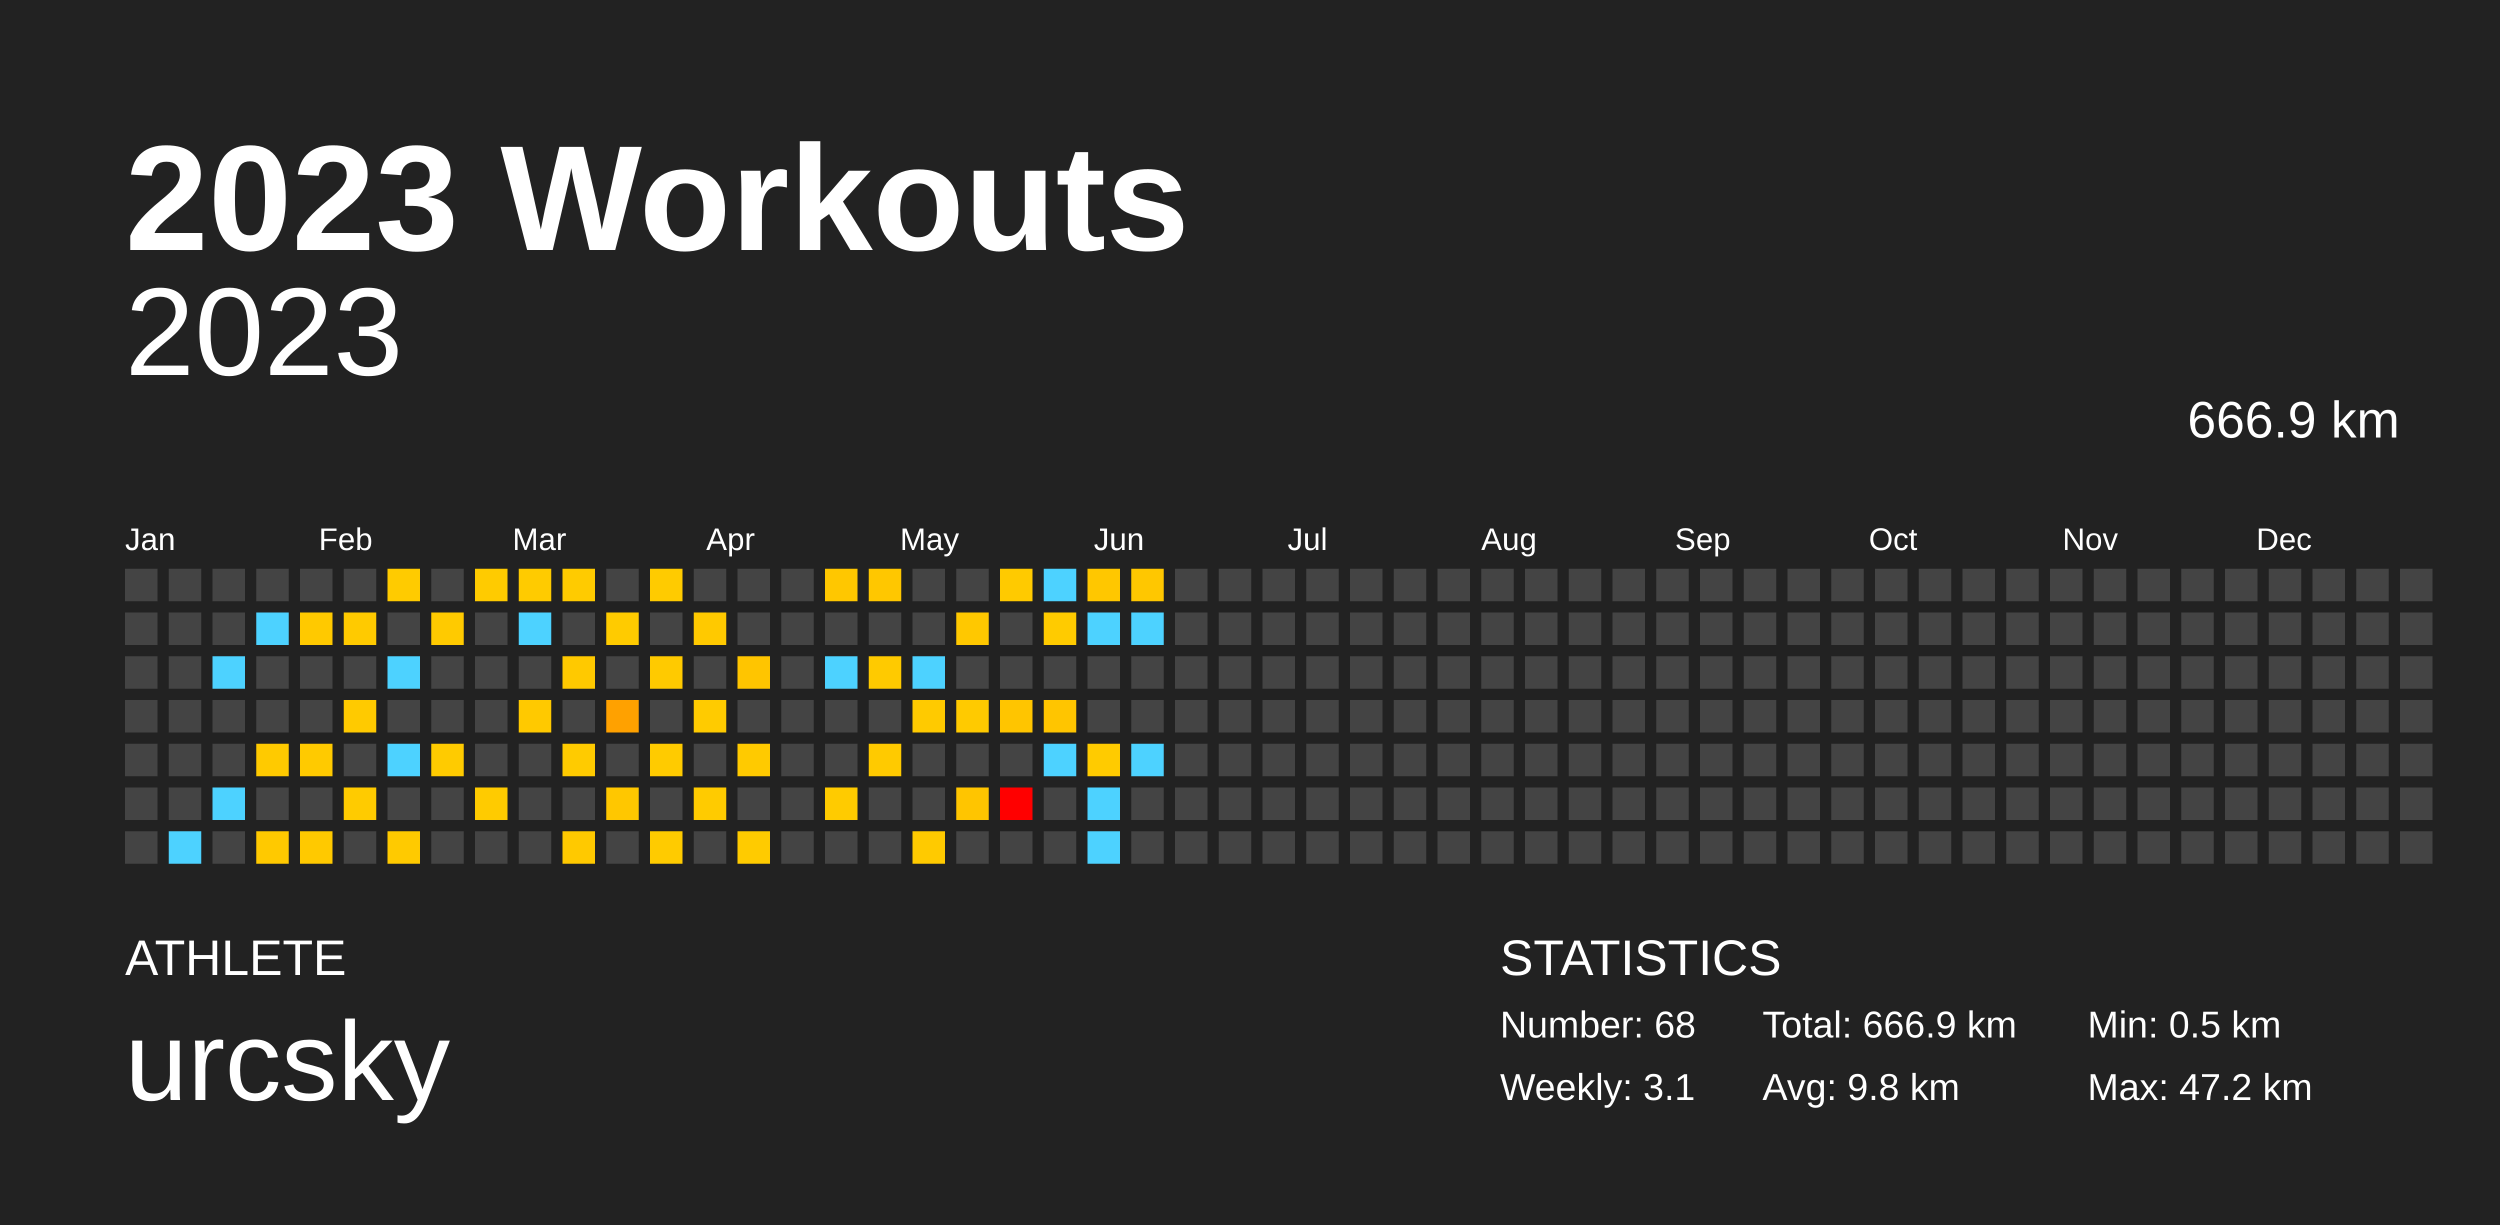
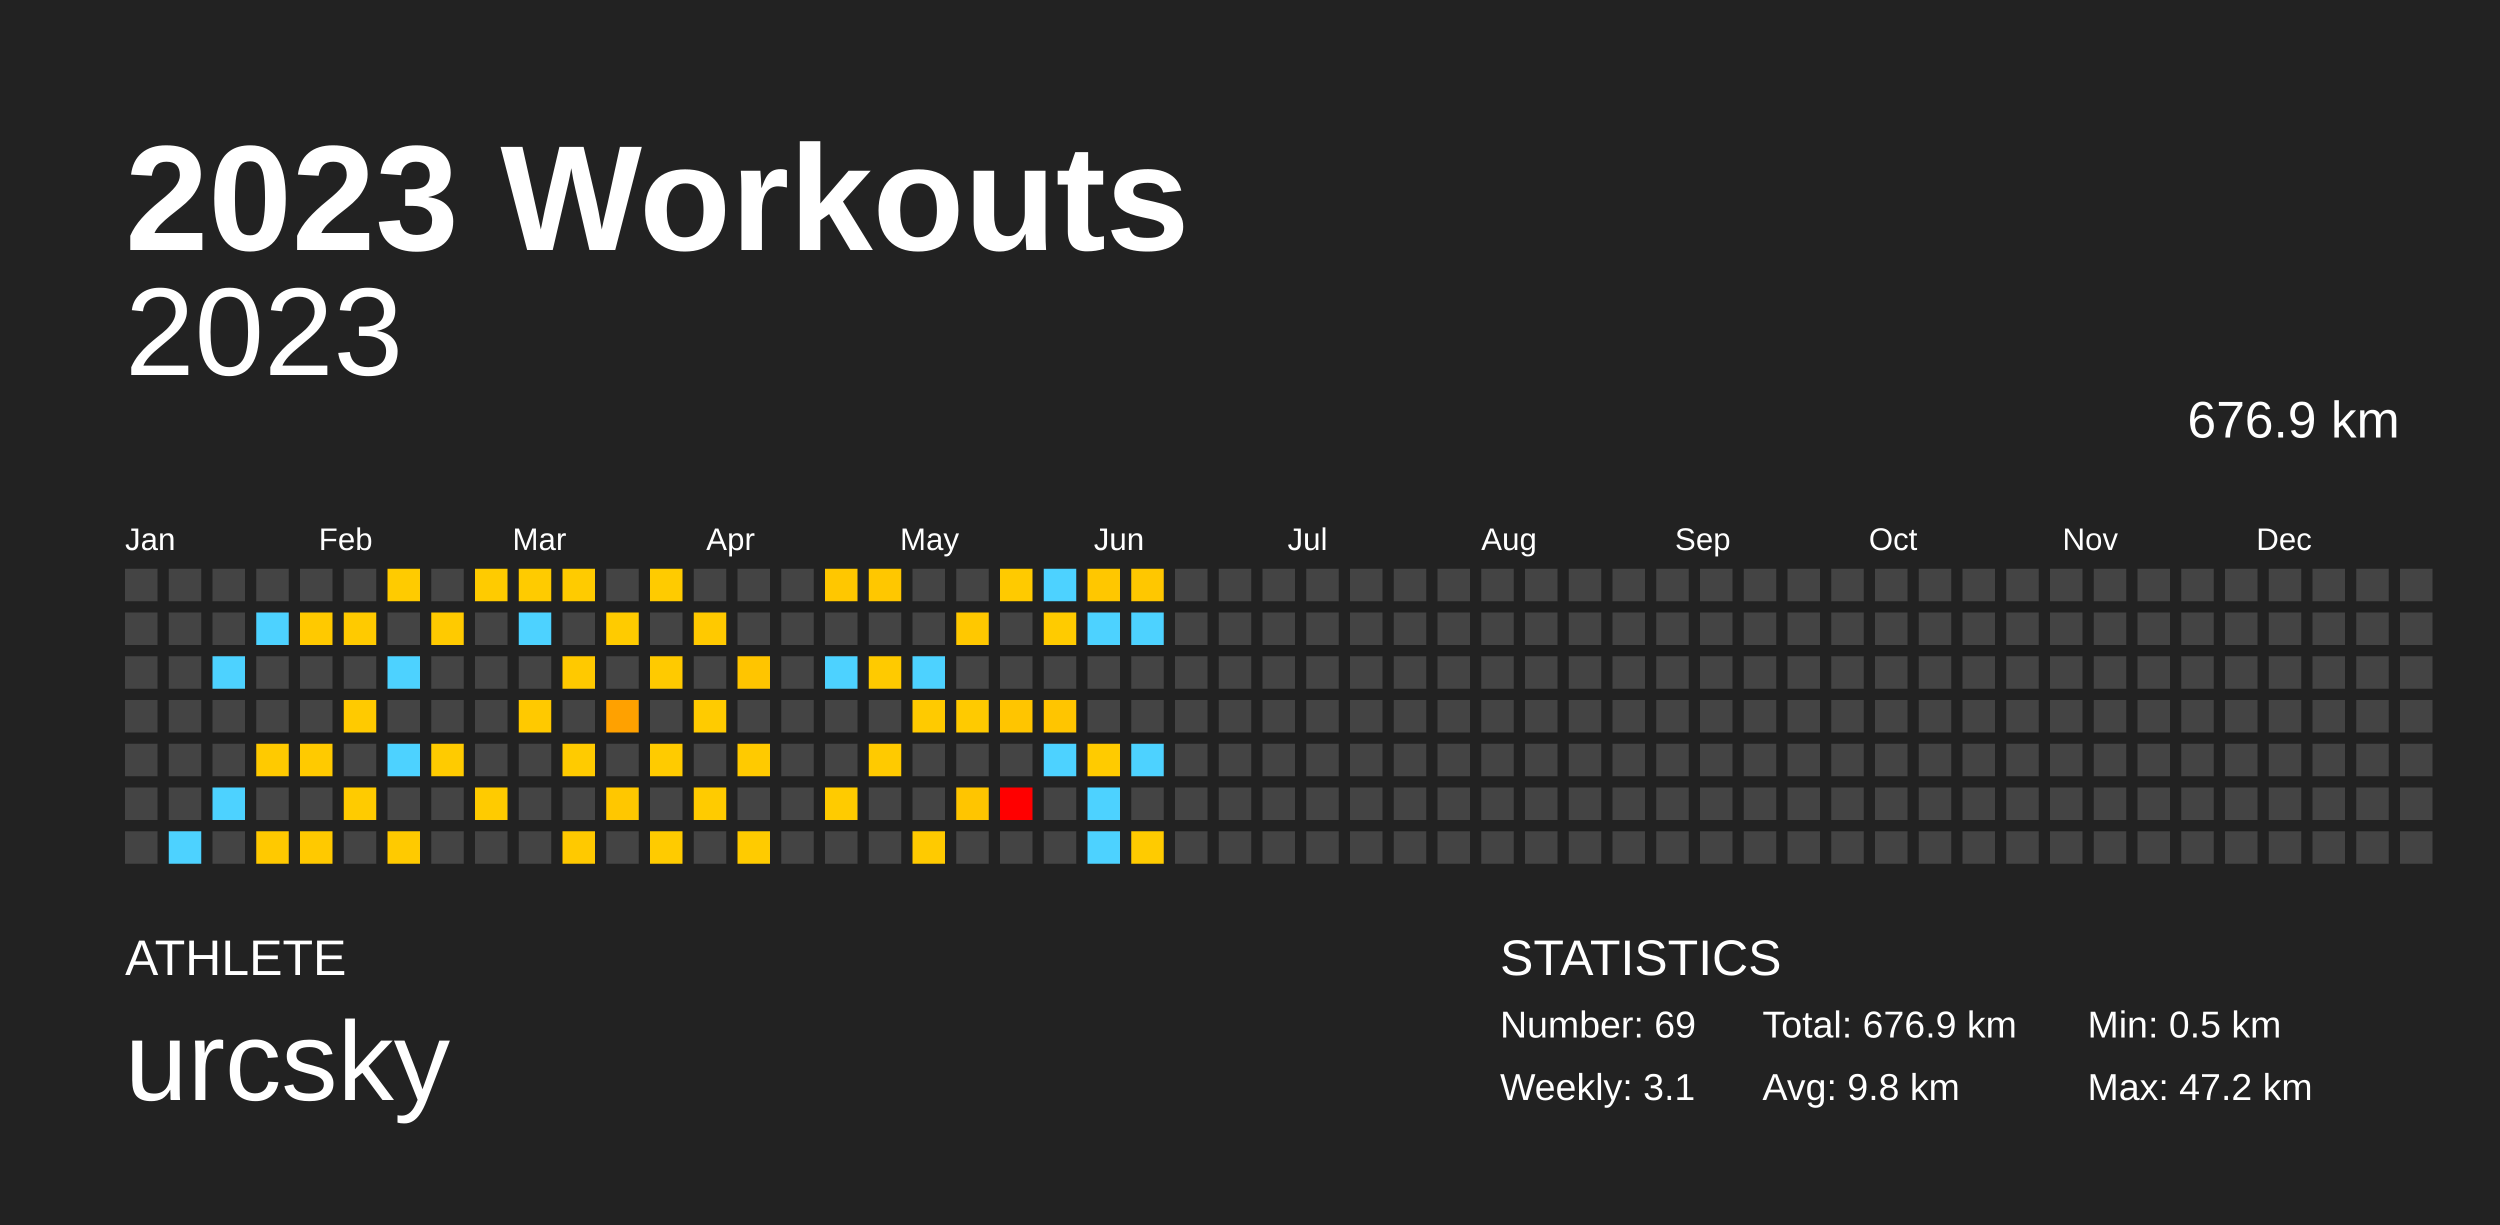
<svg xmlns="http://www.w3.org/2000/svg" baseProfile="full" height="98mm" version="1.1" viewBox="0,0,200,98" width="200mm">
  <defs />
  <rect fill="#222222" height="98" width="200" x="0" y="0" />
  <text fill="#FFFFFF" style="font-size:12px; font-family:Arial; font-weight:bold;" x="10" y="20">2023 Workouts</text>
  <text fill="#FFFFFF" style="font-size:4px; font-family:Arial" x="10" y="78">ATHLETE</text>
  <text fill="#FFFFFF" style="font-size:9px; font-family:Arial" x="10" y="88">urcsky</text>
  <text fill="#FFFFFF" style="font-size:4px; font-family:Arial" x="120" y="78">STATISTICS</text>
-   <text fill="#FFFFFF" style="font-size:3px; font-family:Arial" x="120" y="83">Number: 68</text>
+   <text fill="#FFFFFF" style="font-size:3px; font-family:Arial" x="120" y="83">Number: 69</text>
  <text fill="#FFFFFF" style="font-size:3px; font-family:Arial" x="120" y="88">Weekly: 3.1</text>
-   <text fill="#FFFFFF" style="font-size:3px; font-family:Arial" x="141" y="83">Total: 666.9 km</text>
+   <text fill="#FFFFFF" style="font-size:3px; font-family:Arial" x="141" y="83">Total: 676.9 km</text>
  <text fill="#FFFFFF" style="font-size:3px; font-family:Arial" x="141" y="88">Avg: 9.8 km</text>
  <text fill="#FFFFFF" style="font-size:3px; font-family:Arial" x="167" y="83">Min: 0.5 km</text>
  <text fill="#FFFFFF" style="font-size:3px; font-family:Arial" x="167" y="88">Max: 47.2 km</text>
  <text alignment-baseline="hanging" fill="#FFFFFF" style="font-size:10.0px; font-family:Arial;" x="10" y="30">2023</text>
-   <text alignment-baseline="hanging" fill="#FFFFFF" style="font-size:4.125px; font-family:Arial;" x="175" y="35">666.9 km</text>
+   <text alignment-baseline="hanging" fill="#FFFFFF" style="font-size:4.125px; font-family:Arial;" x="175" y="35">676.9 km</text>
  <text fill="#FFFFFF" style="font-size:2.5px; font-family:Arial" x="10.0" y="44">Jan</text>
  <text fill="#FFFFFF" style="font-size:2.5px; font-family:Arial" x="25.5" y="44">Feb</text>
  <text fill="#FFFFFF" style="font-size:2.5px; font-family:Arial" x="41.0" y="44">Mar</text>
  <text fill="#FFFFFF" style="font-size:2.5px; font-family:Arial" x="56.5" y="44">Apr</text>
  <text fill="#FFFFFF" style="font-size:2.5px; font-family:Arial" x="72.0" y="44">May</text>
  <text fill="#FFFFFF" style="font-size:2.5px; font-family:Arial" x="87.5" y="44">Jun</text>
  <text fill="#FFFFFF" style="font-size:2.5px; font-family:Arial" x="103.0" y="44">Jul</text>
  <text fill="#FFFFFF" style="font-size:2.5px; font-family:Arial" x="118.5" y="44">Aug</text>
  <text fill="#FFFFFF" style="font-size:2.5px; font-family:Arial" x="134.0" y="44">Sep</text>
  <text fill="#FFFFFF" style="font-size:2.5px; font-family:Arial" x="149.5" y="44">Oct</text>
  <text fill="#FFFFFF" style="font-size:2.5px; font-family:Arial" x="165.0" y="44">Nov</text>
  <text fill="#FFFFFF" style="font-size:2.5px; font-family:Arial" x="180.5" y="44">Dec</text>
  <rect fill="#444444" height="2.6" width="2.6" x="10.0" y="45.5" />
  <rect fill="#444444" height="2.6" width="2.6" x="10.0" y="49.0" />
  <rect fill="#444444" height="2.6" width="2.6" x="10.0" y="52.5" />
  <rect fill="#444444" height="2.6" width="2.6" x="10.0" y="56.0" />
  <rect fill="#444444" height="2.6" width="2.6" x="10.0" y="59.5" />
  <rect fill="#444444" height="2.6" width="2.6" x="10.0" y="63.0" />
  <rect fill="#444444" height="2.6" width="2.6" x="10.0" y="66.5" />
  <rect fill="#444444" height="2.6" width="2.6" x="13.5" y="45.5" />
  <rect fill="#444444" height="2.6" width="2.6" x="13.5" y="49.0" />
  <rect fill="#444444" height="2.6" width="2.6" x="13.5" y="52.5" />
  <rect fill="#444444" height="2.6" width="2.6" x="13.5" y="56.0" />
  <rect fill="#444444" height="2.6" width="2.6" x="13.5" y="59.5" />
  <rect fill="#444444" height="2.6" width="2.6" x="13.5" y="63.0" />
  <rect fill="#4dd2ff" height="2.6" width="2.6" x="13.5" y="66.5" />
  <rect fill="#444444" height="2.6" width="2.6" x="17.0" y="45.5" />
  <rect fill="#444444" height="2.6" width="2.6" x="17.0" y="49.0" />
  <rect fill="#4dd2ff" height="2.6" width="2.6" x="17.0" y="52.5" />
  <rect fill="#444444" height="2.6" width="2.6" x="17.0" y="56.0" />
  <rect fill="#444444" height="2.6" width="2.6" x="17.0" y="59.5" />
  <rect fill="#4dd2ff" height="2.6" width="2.6" x="17.0" y="63.0" />
  <rect fill="#444444" height="2.6" width="2.6" x="17.0" y="66.5" />
  <rect fill="#444444" height="2.6" width="2.6" x="20.5" y="45.5" />
  <rect fill="#4dd2ff" height="2.6" width="2.6" x="20.5" y="49.0" />
  <rect fill="#444444" height="2.6" width="2.6" x="20.5" y="52.5" />
  <rect fill="#444444" height="2.6" width="2.6" x="20.5" y="56.0" />
  <rect fill="#ffca00" height="2.6" width="2.6" x="20.5" y="59.5" />
  <rect fill="#444444" height="2.6" width="2.6" x="20.5" y="63.0" />
  <rect fill="#ffc900" height="2.6" width="2.6" x="20.5" y="66.5" />
  <rect fill="#444444" height="2.6" width="2.6" x="24.0" y="45.5" />
  <rect fill="#ffc900" height="2.6" width="2.6" x="24.0" y="49.0" />
  <rect fill="#444444" height="2.6" width="2.6" x="24.0" y="52.5" />
  <rect fill="#444444" height="2.6" width="2.6" x="24.0" y="56.0" />
  <rect fill="#ffca00" height="2.6" width="2.6" x="24.0" y="59.5" />
  <rect fill="#444444" height="2.6" width="2.6" x="24.0" y="63.0" />
  <rect fill="#ffc900" height="2.6" width="2.6" x="24.0" y="66.5" />
  <rect fill="#444444" height="2.6" width="2.6" x="27.5" y="45.5" />
  <rect fill="#ffca00" height="2.6" width="2.6" x="27.5" y="49.0" />
  <rect fill="#444444" height="2.6" width="2.6" x="27.5" y="52.5" />
  <rect fill="#ffca00" height="2.6" width="2.6" x="27.5" y="56.0" />
  <rect fill="#444444" height="2.6" width="2.6" x="27.5" y="59.5" />
  <rect fill="#ffcb00" height="2.6" width="2.6" x="27.5" y="63.0" />
  <rect fill="#444444" height="2.6" width="2.6" x="27.5" y="66.5" />
  <rect fill="#ffcb00" height="2.6" width="2.6" x="31.0" y="45.5" />
  <rect fill="#444444" height="2.6" width="2.6" x="31.0" y="49.0" />
  <rect fill="#4dd2ff" height="2.6" width="2.6" x="31.0" y="52.5" />
  <rect fill="#444444" height="2.6" width="2.6" x="31.0" y="56.0" />
  <rect fill="#4dd2ff" height="2.6" width="2.6" x="31.0" y="59.5" />
  <rect fill="#444444" height="2.6" width="2.6" x="31.0" y="63.0" />
  <rect fill="#ffca00" height="2.6" width="2.6" x="31.0" y="66.5" />
  <rect fill="#444444" height="2.6" width="2.6" x="34.5" y="45.5" />
  <rect fill="#ffca00" height="2.6" width="2.6" x="34.5" y="49.0" />
  <rect fill="#444444" height="2.6" width="2.6" x="34.5" y="52.5" />
  <rect fill="#444444" height="2.6" width="2.6" x="34.5" y="56.0" />
  <rect fill="#ffcb00" height="2.6" width="2.6" x="34.5" y="59.5" />
  <rect fill="#444444" height="2.6" width="2.6" x="34.5" y="63.0" />
  <rect fill="#444444" height="2.6" width="2.6" x="34.5" y="66.5" />
  <rect fill="#ffcb00" height="2.6" width="2.6" x="38.0" y="45.5" />
  <rect fill="#444444" height="2.6" width="2.6" x="38.0" y="49.0" />
  <rect fill="#444444" height="2.6" width="2.6" x="38.0" y="52.5" />
  <rect fill="#444444" height="2.6" width="2.6" x="38.0" y="56.0" />
  <rect fill="#444444" height="2.6" width="2.6" x="38.0" y="59.5" />
  <rect fill="#ffcb00" height="2.6" width="2.6" x="38.0" y="63.0" />
  <rect fill="#444444" height="2.6" width="2.6" x="38.0" y="66.5" />
  <rect fill="#ffcb00" height="2.6" width="2.6" x="41.5" y="45.5" />
  <rect fill="#4dd2ff" height="2.6" width="2.6" x="41.5" y="49.0" />
  <rect fill="#444444" height="2.6" width="2.6" x="41.5" y="52.5" />
  <rect fill="#ffc900" height="2.6" width="2.6" x="41.5" y="56.0" />
  <rect fill="#444444" height="2.6" width="2.6" x="41.5" y="59.5" />
  <rect fill="#444444" height="2.6" width="2.6" x="41.5" y="63.0" />
  <rect fill="#444444" height="2.6" width="2.6" x="41.5" y="66.5" />
  <rect fill="#ffcb00" height="2.6" width="2.6" x="45.0" y="45.5" />
  <rect fill="#444444" height="2.6" width="2.6" x="45.0" y="49.0" />
  <rect fill="#ffc900" height="2.6" width="2.6" x="45.0" y="52.5" />
  <rect fill="#444444" height="2.6" width="2.6" x="45.0" y="56.0" />
  <rect fill="#ffcb00" height="2.6" width="2.6" x="45.0" y="59.5" />
  <rect fill="#444444" height="2.6" width="2.6" x="45.0" y="63.0" />
  <rect fill="#ffc900" height="2.6" width="2.6" x="45.0" y="66.5" />
  <rect fill="#444444" height="2.6" width="2.6" x="48.5" y="45.5" />
  <rect fill="#ffcb00" height="2.6" width="2.6" x="48.5" y="49.0" />
  <rect fill="#444444" height="2.6" width="2.6" x="48.5" y="52.5" />
  <rect fill="#ffa100" height="2.6" width="2.6" x="48.5" y="56.0" />
  <rect fill="#444444" height="2.6" width="2.6" x="48.5" y="59.5" />
  <rect fill="#ffc700" height="2.6" width="2.6" x="48.5" y="63.0" />
  <rect fill="#444444" height="2.6" width="2.6" x="48.5" y="66.5" />
  <rect fill="#ffcb00" height="2.6" width="2.6" x="52.0" y="45.5" />
  <rect fill="#444444" height="2.6" width="2.6" x="52.0" y="49.0" />
  <rect fill="#ffca00" height="2.6" width="2.6" x="52.0" y="52.5" />
  <rect fill="#444444" height="2.6" width="2.6" x="52.0" y="56.0" />
  <rect fill="#ffcb00" height="2.6" width="2.6" x="52.0" y="59.5" />
  <rect fill="#444444" height="2.6" width="2.6" x="52.0" y="63.0" />
  <rect fill="#ffcb00" height="2.6" width="2.6" x="52.0" y="66.5" />
  <rect fill="#444444" height="2.6" width="2.6" x="55.5" y="45.5" />
  <rect fill="#ffc900" height="2.6" width="2.6" x="55.5" y="49.0" />
  <rect fill="#444444" height="2.6" width="2.6" x="55.5" y="52.5" />
  <rect fill="#ffcb00" height="2.6" width="2.6" x="55.5" y="56.0" />
  <rect fill="#444444" height="2.6" width="2.6" x="55.5" y="59.5" />
  <rect fill="#ffcb00" height="2.6" width="2.6" x="55.5" y="63.0" />
  <rect fill="#444444" height="2.6" width="2.6" x="55.5" y="66.5" />
  <rect fill="#444444" height="2.6" width="2.6" x="59.0" y="45.5" />
  <rect fill="#444444" height="2.6" width="2.6" x="59.0" y="49.0" />
  <rect fill="#ffc500" height="2.6" width="2.6" x="59.0" y="52.5" />
  <rect fill="#444444" height="2.6" width="2.6" x="59.0" y="56.0" />
  <rect fill="#ffca00" height="2.6" width="2.6" x="59.0" y="59.5" />
  <rect fill="#444444" height="2.6" width="2.6" x="59.0" y="63.0" />
  <rect fill="#ffcb00" height="2.6" width="2.6" x="59.0" y="66.5" />
  <rect fill="#444444" height="2.6" width="2.6" x="62.5" y="45.5" />
  <rect fill="#444444" height="2.6" width="2.6" x="62.5" y="49.0" />
  <rect fill="#444444" height="2.6" width="2.6" x="62.5" y="52.5" />
  <rect fill="#444444" height="2.6" width="2.6" x="62.5" y="56.0" />
  <rect fill="#444444" height="2.6" width="2.6" x="62.5" y="59.5" />
  <rect fill="#444444" height="2.6" width="2.6" x="62.5" y="63.0" />
  <rect fill="#444444" height="2.6" width="2.6" x="62.5" y="66.5" />
  <rect fill="#ffc700" height="2.6" width="2.6" x="66.0" y="45.5" />
  <rect fill="#444444" height="2.6" width="2.6" x="66.0" y="49.0" />
  <rect fill="#4dd2ff" height="2.6" width="2.6" x="66.0" y="52.5" />
  <rect fill="#444444" height="2.6" width="2.6" x="66.0" y="56.0" />
  <rect fill="#444444" height="2.6" width="2.6" x="66.0" y="59.5" />
  <rect fill="#ffcb00" height="2.6" width="2.6" x="66.0" y="63.0" />
  <rect fill="#444444" height="2.6" width="2.6" x="66.0" y="66.5" />
  <rect fill="#ffc700" height="2.6" width="2.6" x="69.5" y="45.5" />
  <rect fill="#444444" height="2.6" width="2.6" x="69.5" y="49.0" />
  <rect fill="#ffca00" height="2.6" width="2.6" x="69.5" y="52.5" />
  <rect fill="#444444" height="2.6" width="2.6" x="69.5" y="56.0" />
  <rect fill="#ffca00" height="2.6" width="2.6" x="69.5" y="59.5" />
  <rect fill="#444444" height="2.6" width="2.6" x="69.5" y="63.0" />
  <rect fill="#444444" height="2.6" width="2.6" x="69.5" y="66.5" />
  <rect fill="#444444" height="2.6" width="2.6" x="73.0" y="45.5" />
  <rect fill="#444444" height="2.6" width="2.6" x="73.0" y="49.0" />
  <rect fill="#4dd2ff" height="2.6" width="2.6" x="73.0" y="52.5" />
  <rect fill="#ffca00" height="2.6" width="2.6" x="73.0" y="56.0" />
  <rect fill="#444444" height="2.6" width="2.6" x="73.0" y="59.5" />
  <rect fill="#444444" height="2.6" width="2.6" x="73.0" y="63.0" />
  <rect fill="#ffca00" height="2.6" width="2.6" x="73.0" y="66.5" />
  <rect fill="#444444" height="2.6" width="2.6" x="76.5" y="45.5" />
  <rect fill="#ffc800" height="2.6" width="2.6" x="76.5" y="49.0" />
  <rect fill="#444444" height="2.6" width="2.6" x="76.5" y="52.5" />
  <rect fill="#ffca00" height="2.6" width="2.6" x="76.5" y="56.0" />
  <rect fill="#444444" height="2.6" width="2.6" x="76.5" y="59.5" />
  <rect fill="#ffc500" height="2.6" width="2.6" x="76.5" y="63.0" />
  <rect fill="#444444" height="2.6" width="2.6" x="76.5" y="66.5" />
  <rect fill="#ffca00" height="2.6" width="2.6" x="80.0" y="45.5" />
  <rect fill="#444444" height="2.6" width="2.6" x="80.0" y="49.0" />
  <rect fill="#444444" height="2.6" width="2.6" x="80.0" y="52.5" />
  <rect fill="#ffc500" height="2.6" width="2.6" x="80.0" y="56.0" />
  <rect fill="#444444" height="2.6" width="2.6" x="80.0" y="59.5" />
  <rect fill="red" height="2.6" width="2.6" x="80.0" y="63.0" />
  <rect fill="#444444" height="2.6" width="2.6" x="80.0" y="66.5" />
  <rect fill="#4dd2ff" height="2.6" width="2.6" x="83.5" y="45.5" />
  <rect fill="#ffcb00" height="2.6" width="2.6" x="83.5" y="49.0" />
  <rect fill="#444444" height="2.6" width="2.6" x="83.5" y="52.5" />
  <rect fill="#ffc500" height="2.6" width="2.6" x="83.5" y="56.0" />
  <rect fill="#4dd2ff" height="2.6" width="2.6" x="83.5" y="59.5" />
  <rect fill="#444444" height="2.6" width="2.6" x="83.5" y="63.0" />
  <rect fill="#444444" height="2.6" width="2.6" x="83.5" y="66.5" />
  <rect fill="#ffc700" height="2.6" width="2.6" x="87.0" y="45.5" />
  <rect fill="#4dd2ff" height="2.6" width="2.6" x="87.0" y="49.0" />
  <rect fill="#444444" height="2.6" width="2.6" x="87.0" y="52.5" />
  <rect fill="#444444" height="2.6" width="2.6" x="87.0" y="56.0" />
  <rect fill="#ffcb00" height="2.6" width="2.6" x="87.0" y="59.5" />
  <rect fill="#4dd2ff" height="2.6" width="2.6" x="87.0" y="63.0" />
  <rect fill="#4dd2ff" height="2.6" width="2.6" x="87.0" y="66.5" />
  <rect fill="#ffc700" height="2.6" width="2.6" x="90.5" y="45.5" />
  <rect fill="#4dd2ff" height="2.6" width="2.6" x="90.5" y="49.0" />
  <rect fill="#444444" height="2.6" width="2.6" x="90.5" y="52.5" />
  <rect fill="#444444" height="2.6" width="2.6" x="90.5" y="56.0" />
  <rect fill="#4dd2ff" height="2.6" width="2.6" x="90.5" y="59.5" />
  <rect fill="#444444" height="2.6" width="2.6" x="90.5" y="63.0" />
-   <rect fill="#444444" height="2.6" width="2.6" x="90.5" y="66.5" />
+   <rect fill="#ffcb00" height="2.6" width="2.6" x="90.5" y="66.5" />
  <rect fill="#444444" height="2.6" width="2.6" x="94.0" y="45.5" />
  <rect fill="#444444" height="2.6" width="2.6" x="94.0" y="49.0" />
  <rect fill="#444444" height="2.6" width="2.6" x="94.0" y="52.5" />
  <rect fill="#444444" height="2.6" width="2.6" x="94.0" y="56.0" />
  <rect fill="#444444" height="2.6" width="2.6" x="94.0" y="59.5" />
  <rect fill="#444444" height="2.6" width="2.6" x="94.0" y="63.0" />
  <rect fill="#444444" height="2.6" width="2.6" x="94.0" y="66.5" />
  <rect fill="#444444" height="2.6" width="2.6" x="97.5" y="45.5" />
  <rect fill="#444444" height="2.6" width="2.6" x="97.5" y="49.0" />
  <rect fill="#444444" height="2.6" width="2.6" x="97.5" y="52.5" />
  <rect fill="#444444" height="2.6" width="2.6" x="97.5" y="56.0" />
  <rect fill="#444444" height="2.6" width="2.6" x="97.5" y="59.5" />
  <rect fill="#444444" height="2.6" width="2.6" x="97.5" y="63.0" />
  <rect fill="#444444" height="2.6" width="2.6" x="97.5" y="66.5" />
  <rect fill="#444444" height="2.6" width="2.6" x="101.0" y="45.5" />
  <rect fill="#444444" height="2.6" width="2.6" x="101.0" y="49.0" />
  <rect fill="#444444" height="2.6" width="2.6" x="101.0" y="52.5" />
  <rect fill="#444444" height="2.6" width="2.6" x="101.0" y="56.0" />
  <rect fill="#444444" height="2.6" width="2.6" x="101.0" y="59.5" />
  <rect fill="#444444" height="2.6" width="2.6" x="101.0" y="63.0" />
  <rect fill="#444444" height="2.6" width="2.6" x="101.0" y="66.5" />
  <rect fill="#444444" height="2.6" width="2.6" x="104.5" y="45.5" />
  <rect fill="#444444" height="2.6" width="2.6" x="104.5" y="49.0" />
  <rect fill="#444444" height="2.6" width="2.6" x="104.5" y="52.5" />
  <rect fill="#444444" height="2.6" width="2.6" x="104.5" y="56.0" />
  <rect fill="#444444" height="2.6" width="2.6" x="104.5" y="59.5" />
  <rect fill="#444444" height="2.6" width="2.6" x="104.5" y="63.0" />
  <rect fill="#444444" height="2.6" width="2.6" x="104.5" y="66.5" />
  <rect fill="#444444" height="2.6" width="2.6" x="108.0" y="45.5" />
  <rect fill="#444444" height="2.6" width="2.6" x="108.0" y="49.0" />
  <rect fill="#444444" height="2.6" width="2.6" x="108.0" y="52.5" />
  <rect fill="#444444" height="2.6" width="2.6" x="108.0" y="56.0" />
  <rect fill="#444444" height="2.6" width="2.6" x="108.0" y="59.5" />
  <rect fill="#444444" height="2.6" width="2.6" x="108.0" y="63.0" />
  <rect fill="#444444" height="2.6" width="2.6" x="108.0" y="66.5" />
  <rect fill="#444444" height="2.6" width="2.6" x="111.5" y="45.5" />
  <rect fill="#444444" height="2.6" width="2.6" x="111.5" y="49.0" />
  <rect fill="#444444" height="2.6" width="2.6" x="111.5" y="52.5" />
  <rect fill="#444444" height="2.6" width="2.6" x="111.5" y="56.0" />
  <rect fill="#444444" height="2.6" width="2.6" x="111.5" y="59.5" />
  <rect fill="#444444" height="2.6" width="2.6" x="111.5" y="63.0" />
  <rect fill="#444444" height="2.6" width="2.6" x="111.5" y="66.5" />
  <rect fill="#444444" height="2.6" width="2.6" x="115.0" y="45.5" />
  <rect fill="#444444" height="2.6" width="2.6" x="115.0" y="49.0" />
  <rect fill="#444444" height="2.6" width="2.6" x="115.0" y="52.5" />
  <rect fill="#444444" height="2.6" width="2.6" x="115.0" y="56.0" />
  <rect fill="#444444" height="2.6" width="2.6" x="115.0" y="59.5" />
  <rect fill="#444444" height="2.6" width="2.6" x="115.0" y="63.0" />
  <rect fill="#444444" height="2.6" width="2.6" x="115.0" y="66.5" />
  <rect fill="#444444" height="2.6" width="2.6" x="118.5" y="45.5" />
  <rect fill="#444444" height="2.6" width="2.6" x="118.5" y="49.0" />
  <rect fill="#444444" height="2.6" width="2.6" x="118.5" y="52.5" />
  <rect fill="#444444" height="2.6" width="2.6" x="118.5" y="56.0" />
  <rect fill="#444444" height="2.6" width="2.6" x="118.5" y="59.5" />
  <rect fill="#444444" height="2.6" width="2.6" x="118.5" y="63.0" />
  <rect fill="#444444" height="2.6" width="2.6" x="118.5" y="66.5" />
  <rect fill="#444444" height="2.6" width="2.6" x="122.0" y="45.5" />
  <rect fill="#444444" height="2.6" width="2.6" x="122.0" y="49.0" />
  <rect fill="#444444" height="2.6" width="2.6" x="122.0" y="52.5" />
  <rect fill="#444444" height="2.6" width="2.6" x="122.0" y="56.0" />
  <rect fill="#444444" height="2.6" width="2.6" x="122.0" y="59.5" />
  <rect fill="#444444" height="2.6" width="2.6" x="122.0" y="63.0" />
  <rect fill="#444444" height="2.6" width="2.6" x="122.0" y="66.5" />
  <rect fill="#444444" height="2.6" width="2.6" x="125.5" y="45.5" />
  <rect fill="#444444" height="2.6" width="2.6" x="125.5" y="49.0" />
  <rect fill="#444444" height="2.6" width="2.6" x="125.5" y="52.5" />
  <rect fill="#444444" height="2.6" width="2.6" x="125.5" y="56.0" />
  <rect fill="#444444" height="2.6" width="2.6" x="125.5" y="59.5" />
  <rect fill="#444444" height="2.6" width="2.6" x="125.5" y="63.0" />
  <rect fill="#444444" height="2.6" width="2.6" x="125.5" y="66.5" />
  <rect fill="#444444" height="2.6" width="2.6" x="129.0" y="45.5" />
  <rect fill="#444444" height="2.6" width="2.6" x="129.0" y="49.0" />
  <rect fill="#444444" height="2.6" width="2.6" x="129.0" y="52.5" />
  <rect fill="#444444" height="2.6" width="2.6" x="129.0" y="56.0" />
  <rect fill="#444444" height="2.6" width="2.6" x="129.0" y="59.5" />
  <rect fill="#444444" height="2.6" width="2.6" x="129.0" y="63.0" />
  <rect fill="#444444" height="2.6" width="2.6" x="129.0" y="66.5" />
  <rect fill="#444444" height="2.6" width="2.6" x="132.5" y="45.5" />
  <rect fill="#444444" height="2.6" width="2.6" x="132.5" y="49.0" />
  <rect fill="#444444" height="2.6" width="2.6" x="132.5" y="52.5" />
  <rect fill="#444444" height="2.6" width="2.6" x="132.5" y="56.0" />
  <rect fill="#444444" height="2.6" width="2.6" x="132.5" y="59.5" />
  <rect fill="#444444" height="2.6" width="2.6" x="132.5" y="63.0" />
  <rect fill="#444444" height="2.6" width="2.6" x="132.5" y="66.5" />
  <rect fill="#444444" height="2.6" width="2.6" x="136.0" y="45.5" />
  <rect fill="#444444" height="2.6" width="2.6" x="136.0" y="49.0" />
  <rect fill="#444444" height="2.6" width="2.6" x="136.0" y="52.5" />
  <rect fill="#444444" height="2.6" width="2.6" x="136.0" y="56.0" />
  <rect fill="#444444" height="2.6" width="2.6" x="136.0" y="59.5" />
  <rect fill="#444444" height="2.6" width="2.6" x="136.0" y="63.0" />
  <rect fill="#444444" height="2.6" width="2.6" x="136.0" y="66.5" />
  <rect fill="#444444" height="2.6" width="2.6" x="139.5" y="45.5" />
  <rect fill="#444444" height="2.6" width="2.6" x="139.5" y="49.0" />
  <rect fill="#444444" height="2.6" width="2.6" x="139.5" y="52.5" />
  <rect fill="#444444" height="2.6" width="2.6" x="139.5" y="56.0" />
  <rect fill="#444444" height="2.6" width="2.6" x="139.5" y="59.5" />
  <rect fill="#444444" height="2.6" width="2.6" x="139.5" y="63.0" />
  <rect fill="#444444" height="2.6" width="2.6" x="139.5" y="66.5" />
  <rect fill="#444444" height="2.6" width="2.6" x="143.0" y="45.5" />
  <rect fill="#444444" height="2.6" width="2.6" x="143.0" y="49.0" />
  <rect fill="#444444" height="2.6" width="2.6" x="143.0" y="52.5" />
  <rect fill="#444444" height="2.6" width="2.6" x="143.0" y="56.0" />
  <rect fill="#444444" height="2.6" width="2.6" x="143.0" y="59.5" />
  <rect fill="#444444" height="2.6" width="2.6" x="143.0" y="63.0" />
  <rect fill="#444444" height="2.6" width="2.6" x="143.0" y="66.5" />
  <rect fill="#444444" height="2.6" width="2.6" x="146.5" y="45.5" />
  <rect fill="#444444" height="2.6" width="2.6" x="146.5" y="49.0" />
  <rect fill="#444444" height="2.6" width="2.6" x="146.5" y="52.5" />
  <rect fill="#444444" height="2.6" width="2.6" x="146.5" y="56.0" />
  <rect fill="#444444" height="2.6" width="2.6" x="146.5" y="59.5" />
  <rect fill="#444444" height="2.6" width="2.6" x="146.5" y="63.0" />
  <rect fill="#444444" height="2.6" width="2.6" x="146.5" y="66.5" />
  <rect fill="#444444" height="2.6" width="2.6" x="150.0" y="45.5" />
  <rect fill="#444444" height="2.6" width="2.6" x="150.0" y="49.0" />
  <rect fill="#444444" height="2.6" width="2.6" x="150.0" y="52.5" />
  <rect fill="#444444" height="2.6" width="2.6" x="150.0" y="56.0" />
  <rect fill="#444444" height="2.6" width="2.6" x="150.0" y="59.5" />
  <rect fill="#444444" height="2.6" width="2.6" x="150.0" y="63.0" />
  <rect fill="#444444" height="2.6" width="2.6" x="150.0" y="66.5" />
  <rect fill="#444444" height="2.6" width="2.6" x="153.5" y="45.5" />
  <rect fill="#444444" height="2.6" width="2.6" x="153.5" y="49.0" />
  <rect fill="#444444" height="2.6" width="2.6" x="153.5" y="52.5" />
  <rect fill="#444444" height="2.6" width="2.6" x="153.5" y="56.0" />
  <rect fill="#444444" height="2.6" width="2.6" x="153.5" y="59.5" />
  <rect fill="#444444" height="2.6" width="2.6" x="153.5" y="63.0" />
  <rect fill="#444444" height="2.6" width="2.6" x="153.5" y="66.5" />
  <rect fill="#444444" height="2.6" width="2.6" x="157.0" y="45.5" />
  <rect fill="#444444" height="2.6" width="2.6" x="157.0" y="49.0" />
  <rect fill="#444444" height="2.6" width="2.6" x="157.0" y="52.5" />
  <rect fill="#444444" height="2.6" width="2.6" x="157.0" y="56.0" />
  <rect fill="#444444" height="2.6" width="2.6" x="157.0" y="59.5" />
  <rect fill="#444444" height="2.6" width="2.6" x="157.0" y="63.0" />
  <rect fill="#444444" height="2.6" width="2.6" x="157.0" y="66.5" />
  <rect fill="#444444" height="2.6" width="2.6" x="160.5" y="45.5" />
  <rect fill="#444444" height="2.6" width="2.6" x="160.5" y="49.0" />
  <rect fill="#444444" height="2.6" width="2.6" x="160.5" y="52.5" />
  <rect fill="#444444" height="2.6" width="2.6" x="160.5" y="56.0" />
  <rect fill="#444444" height="2.6" width="2.6" x="160.5" y="59.5" />
  <rect fill="#444444" height="2.6" width="2.6" x="160.5" y="63.0" />
  <rect fill="#444444" height="2.6" width="2.6" x="160.5" y="66.5" />
  <rect fill="#444444" height="2.6" width="2.6" x="164.0" y="45.5" />
  <rect fill="#444444" height="2.6" width="2.6" x="164.0" y="49.0" />
  <rect fill="#444444" height="2.6" width="2.6" x="164.0" y="52.5" />
  <rect fill="#444444" height="2.6" width="2.6" x="164.0" y="56.0" />
  <rect fill="#444444" height="2.6" width="2.6" x="164.0" y="59.5" />
  <rect fill="#444444" height="2.6" width="2.6" x="164.0" y="63.0" />
  <rect fill="#444444" height="2.6" width="2.6" x="164.0" y="66.5" />
  <rect fill="#444444" height="2.6" width="2.6" x="167.5" y="45.5" />
  <rect fill="#444444" height="2.6" width="2.6" x="167.5" y="49.0" />
  <rect fill="#444444" height="2.6" width="2.6" x="167.5" y="52.5" />
  <rect fill="#444444" height="2.6" width="2.6" x="167.5" y="56.0" />
  <rect fill="#444444" height="2.6" width="2.6" x="167.5" y="59.5" />
  <rect fill="#444444" height="2.6" width="2.6" x="167.5" y="63.0" />
  <rect fill="#444444" height="2.6" width="2.6" x="167.5" y="66.5" />
  <rect fill="#444444" height="2.6" width="2.6" x="171.0" y="45.5" />
  <rect fill="#444444" height="2.6" width="2.6" x="171.0" y="49.0" />
  <rect fill="#444444" height="2.6" width="2.6" x="171.0" y="52.5" />
  <rect fill="#444444" height="2.6" width="2.6" x="171.0" y="56.0" />
  <rect fill="#444444" height="2.6" width="2.6" x="171.0" y="59.5" />
  <rect fill="#444444" height="2.6" width="2.6" x="171.0" y="63.0" />
  <rect fill="#444444" height="2.6" width="2.6" x="171.0" y="66.5" />
  <rect fill="#444444" height="2.6" width="2.6" x="174.5" y="45.5" />
  <rect fill="#444444" height="2.6" width="2.6" x="174.5" y="49.0" />
  <rect fill="#444444" height="2.6" width="2.6" x="174.5" y="52.5" />
  <rect fill="#444444" height="2.6" width="2.6" x="174.5" y="56.0" />
  <rect fill="#444444" height="2.6" width="2.6" x="174.5" y="59.5" />
  <rect fill="#444444" height="2.6" width="2.6" x="174.5" y="63.0" />
  <rect fill="#444444" height="2.6" width="2.6" x="174.5" y="66.5" />
  <rect fill="#444444" height="2.6" width="2.6" x="178.0" y="45.5" />
  <rect fill="#444444" height="2.6" width="2.6" x="178.0" y="49.0" />
  <rect fill="#444444" height="2.6" width="2.6" x="178.0" y="52.5" />
  <rect fill="#444444" height="2.6" width="2.6" x="178.0" y="56.0" />
  <rect fill="#444444" height="2.6" width="2.6" x="178.0" y="59.5" />
  <rect fill="#444444" height="2.6" width="2.6" x="178.0" y="63.0" />
  <rect fill="#444444" height="2.6" width="2.6" x="178.0" y="66.5" />
  <rect fill="#444444" height="2.6" width="2.6" x="181.5" y="45.5" />
  <rect fill="#444444" height="2.6" width="2.6" x="181.5" y="49.0" />
  <rect fill="#444444" height="2.6" width="2.6" x="181.5" y="52.5" />
  <rect fill="#444444" height="2.6" width="2.6" x="181.5" y="56.0" />
  <rect fill="#444444" height="2.6" width="2.6" x="181.5" y="59.5" />
  <rect fill="#444444" height="2.6" width="2.6" x="181.5" y="63.0" />
  <rect fill="#444444" height="2.6" width="2.6" x="181.5" y="66.5" />
  <rect fill="#444444" height="2.6" width="2.6" x="185.0" y="45.5" />
  <rect fill="#444444" height="2.6" width="2.6" x="185.0" y="49.0" />
  <rect fill="#444444" height="2.6" width="2.6" x="185.0" y="52.5" />
  <rect fill="#444444" height="2.6" width="2.6" x="185.0" y="56.0" />
  <rect fill="#444444" height="2.6" width="2.6" x="185.0" y="59.5" />
  <rect fill="#444444" height="2.6" width="2.6" x="185.0" y="63.0" />
  <rect fill="#444444" height="2.6" width="2.6" x="185.0" y="66.5" />
  <rect fill="#444444" height="2.6" width="2.6" x="188.5" y="45.5" />
  <rect fill="#444444" height="2.6" width="2.6" x="188.5" y="49.0" />
  <rect fill="#444444" height="2.6" width="2.6" x="188.5" y="52.5" />
  <rect fill="#444444" height="2.6" width="2.6" x="188.5" y="56.0" />
  <rect fill="#444444" height="2.6" width="2.6" x="188.5" y="59.5" />
  <rect fill="#444444" height="2.6" width="2.6" x="188.5" y="63.0" />
  <rect fill="#444444" height="2.6" width="2.6" x="188.5" y="66.5" />
  <rect fill="#444444" height="2.6" width="2.6" x="192.0" y="45.5" />
  <rect fill="#444444" height="2.6" width="2.6" x="192.0" y="49.0" />
  <rect fill="#444444" height="2.6" width="2.6" x="192.0" y="52.5" />
  <rect fill="#444444" height="2.6" width="2.6" x="192.0" y="56.0" />
  <rect fill="#444444" height="2.6" width="2.6" x="192.0" y="59.5" />
  <rect fill="#444444" height="2.6" width="2.6" x="192.0" y="63.0" />
  <rect fill="#444444" height="2.6" width="2.6" x="192.0" y="66.5" />
</svg>
